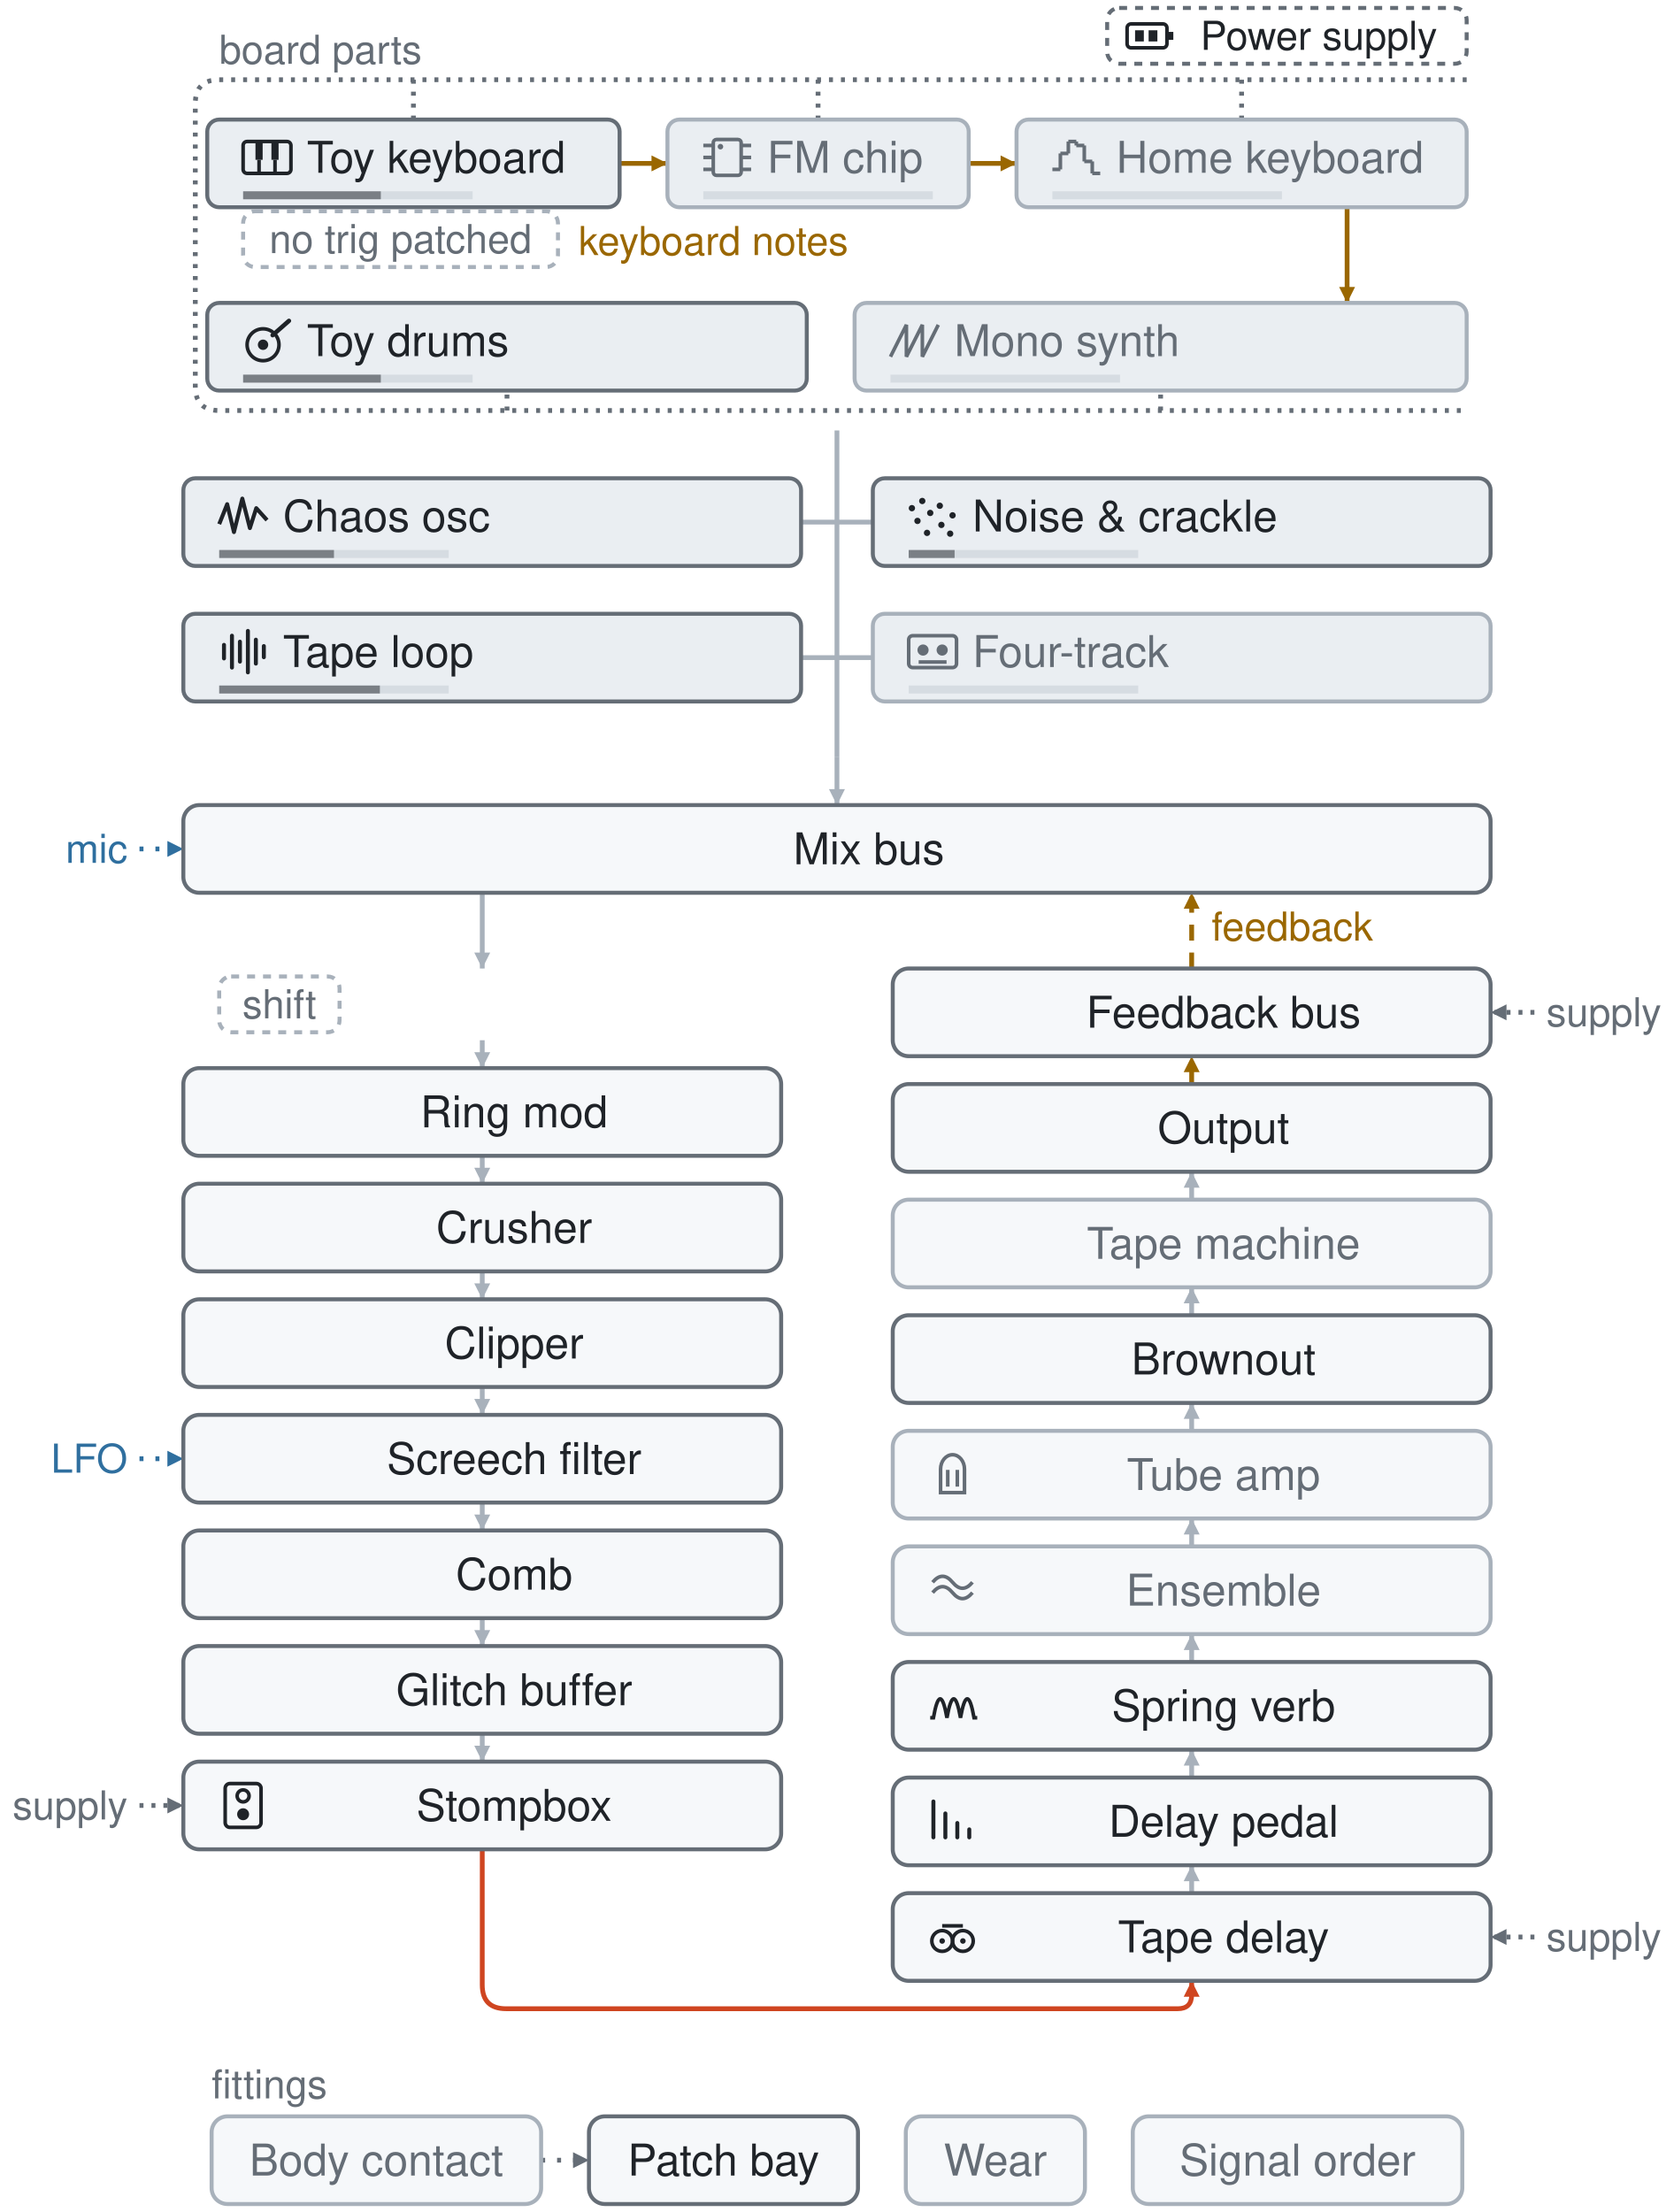
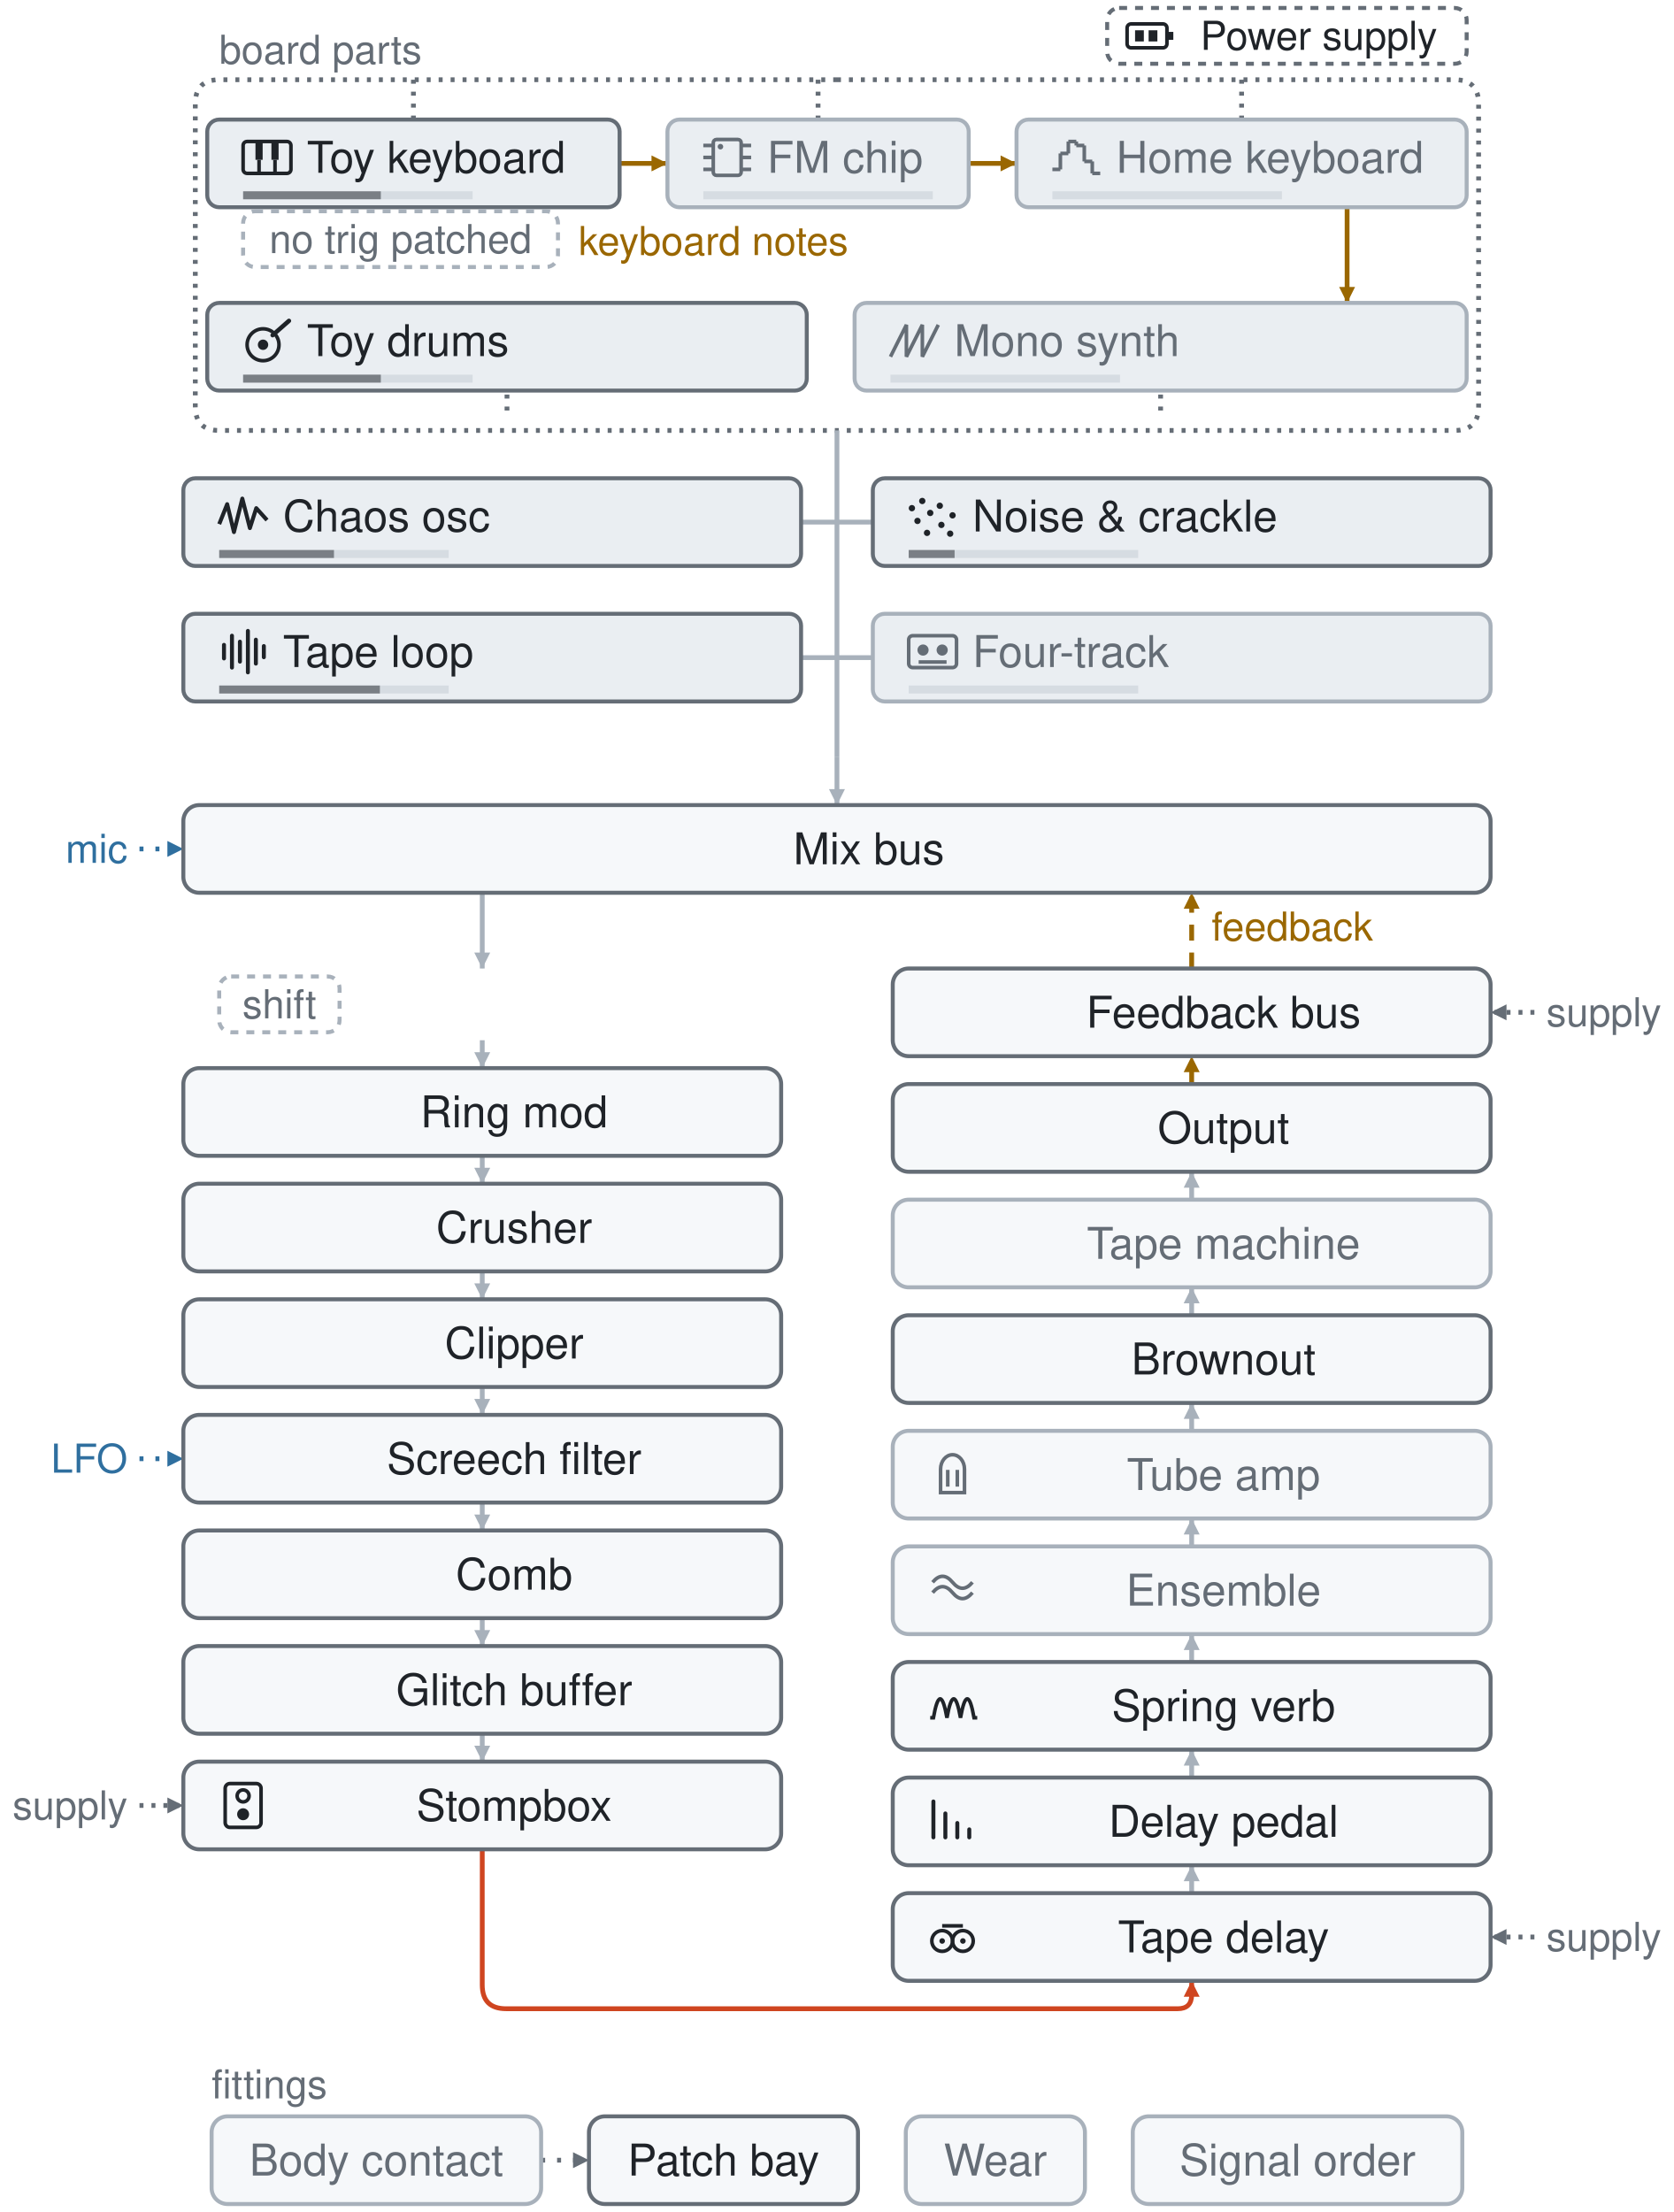
<svg xmlns="http://www.w3.org/2000/svg" viewBox="0 0 420 555" width="420" height="555" font-family="Helvetica, Arial, sans-serif">
  <g class="wire" data-wire="rail">
-     <path class="line" d="M 368 20 L 55 20 Q 49 20 49 26 L 49 97 Q 49 103 55 103 L 368 103" fill="none" stroke="#656d76" stroke-width="1.2" stroke-dasharray="1 2" />
+     <path class="line" d="M 210 20 L 365 20 Q 371 20 371 26 L 371 102 Q 371 108 365 108 L 55 108 Q 49 108 49 102 L 49 26 Q 49 20 55 20 L 210 20" fill="none" stroke="#656d76" stroke-width="1.2" stroke-dasharray="1 2" />
    <path class="head" d="" fill="#656d76" />
  </g>
  <g class="wire" data-wire="rail-Toy_keyboard">
    <path class="line" d="M 103.73 20 L 103.73 30" fill="none" stroke="#656d76" stroke-width="1.2" stroke-dasharray="1 2" />
    <path class="head" d="" fill="#656d76" />
  </g>
  <g class="wire" data-wire="rail-Toy_drums">
    <path class="line" d="M 127.21 103 L 127.21 98" fill="none" stroke="#656d76" stroke-width="1.2" stroke-dasharray="1 2" />
    <path class="head" d="" fill="#656d76" />
  </g>
  <g class="wire" data-wire="rail-FM_chip">
    <path class="line" d="M 205.26 20 L 205.26 30" fill="none" stroke="#656d76" stroke-width="1.2" stroke-dasharray="1 2" />
    <path class="head" d="" fill="#656d76" />
  </g>
  <g class="wire" data-wire="rail-Home_keyboard">
    <path class="line" d="M 311.53 20 L 311.53 30" fill="none" stroke="#656d76" stroke-width="1.2" stroke-dasharray="1 2" />
    <path class="head" d="" fill="#656d76" />
  </g>
  <g class="wire" data-wire="rail-Mono_synth">
    <path class="line" d="M 291.21 103 L 291.21 98" fill="none" stroke="#656d76" stroke-width="1.2" stroke-dasharray="1 2" />
    <path class="head" d="" fill="#656d76" />
  </g>
  <g class="wire" data-wire="key-line">
    <path class="line" d="M 155.47 41 L 167.47 41" fill="none" stroke="#9a6700" stroke-width="1.2" />
    <path class="head" d="M 167.47 41 L 163.47 43 L 163.47 39 Z" fill="#9a6700" />
    <text x="179" y="64" fill="#9a6700" font-size="10" text-anchor="middle">keyboard notes</text>
  </g>
  <g class="wire" data-wire="key-line-pcm">
    <path class="line" d="M 243.06 41 L 255.06 41" fill="none" stroke="#9a6700" stroke-width="1.2" />
    <path class="head" d="M 255.06 41 L 251.06 43 L 251.06 39 Z" fill="#9a6700" />
  </g>
  <g class="wire" data-wire="key-line-mono">
    <path class="line" d="M 338 52 L 338 76" fill="none" stroke="#9a6700" stroke-width="1.2" />
    <path class="head" d="M 338 76 L 336 72 L 340 72 Z" fill="#9a6700" />
  </g>
  <g class="wire" data-wire="board-out">
    <path class="line" d="M 210 108 L 210 190" fill="none" stroke="#a8b1bb" stroke-width="1.2" />
    <path class="head" d="" fill="#a8b1bb" />
  </g>
  <g class="wire" data-wire="Chaos_osc-out">
    <path class="line" d="M 201 131 L 210 131" fill="none" stroke="#a8b1bb" stroke-width="1.2" />
    <path class="head" d="" fill="#a8b1bb" />
  </g>
  <g class="wire" data-wire="Noise_crackle-out">
    <path class="line" d="M 219 131 L 210 131" fill="none" stroke="#a8b1bb" stroke-width="1.2" />
    <path class="head" d="" fill="#a8b1bb" />
  </g>
  <g class="wire" data-wire="Tape_loop-out">
    <path class="line" d="M 201 165 L 210 165" fill="none" stroke="#a8b1bb" stroke-width="1.2" />
    <path class="head" d="" fill="#a8b1bb" />
  </g>
  <g class="wire" data-wire="Four_track-out">
    <path class="line" d="M 219 165 L 210 165" fill="none" stroke="#a8b1bb" stroke-width="1.2" />
    <path class="head" d="" fill="#a8b1bb" />
  </g>
  <g class="wire" data-wire="collect-mix">
    <path class="line" d="M 210 190 L 210 202" fill="none" stroke="#a8b1bb" stroke-width="1.2" />
    <path class="head" d="M 210 202 L 208 198 L 212 198 Z" fill="#a8b1bb" />
  </g>
  <g class="wire" data-wire="mix-path">
    <path class="line" d="M 121 224 L 121 243" fill="none" stroke="#a8b1bb" stroke-width="1.2" />
    <path class="head" d="M 121 243 L 119 239 L 123 239 Z" fill="#a8b1bb" />
  </g>
  <g class="wire" data-wire="rack-Ring_mod">
    <path class="line" d="M 121 261 L 121 268" fill="none" stroke="#a8b1bb" stroke-width="1.2" />
    <path class="head" d="M 121 268 L 119 264 L 123 264 Z" fill="#a8b1bb" />
  </g>
  <g class="wire" data-wire="Ring_mod-Crusher">
    <path class="line" d="M 121 290 L 121 297" fill="none" stroke="#a8b1bb" stroke-width="1.2" />
    <path class="head" d="M 121 297 L 119 293 L 123 293 Z" fill="#a8b1bb" />
  </g>
  <g class="wire" data-wire="Crusher-Clipper">
    <path class="line" d="M 121 319 L 121 326" fill="none" stroke="#a8b1bb" stroke-width="1.2" />
    <path class="head" d="M 121 326 L 119 322 L 123 322 Z" fill="#a8b1bb" />
  </g>
  <g class="wire" data-wire="Clipper-Screech_filter">
    <path class="line" d="M 121 348 L 121 355" fill="none" stroke="#a8b1bb" stroke-width="1.2" />
    <path class="head" d="M 121 355 L 119 351 L 123 351 Z" fill="#a8b1bb" />
  </g>
  <g class="wire" data-wire="Screech_filter-Comb">
    <path class="line" d="M 121 377 L 121 384" fill="none" stroke="#a8b1bb" stroke-width="1.2" />
    <path class="head" d="M 121 384 L 119 380 L 123 380 Z" fill="#a8b1bb" />
  </g>
  <g class="wire" data-wire="Comb-Glitch_buffer">
    <path class="line" d="M 121 406 L 121 413" fill="none" stroke="#a8b1bb" stroke-width="1.2" />
    <path class="head" d="M 121 413 L 119 409 L 123 409 Z" fill="#a8b1bb" />
  </g>
  <g class="wire" data-wire="Glitch_buffer-Stompbox">
    <path class="line" d="M 121 435 L 121 442" fill="none" stroke="#a8b1bb" stroke-width="1.2" />
    <path class="head" d="M 121 442 L 119 438 L 123 438 Z" fill="#a8b1bb" />
  </g>
  <g class="wire" data-wire="Tape_delay-Delay_pedal">
    <path class="line" d="M 299 475 L 299 468" fill="none" stroke="#a8b1bb" stroke-width="1.2" />
    <path class="head" d="M 299 468 L 301 472 L 297 472 Z" fill="#a8b1bb" />
  </g>
  <g class="wire" data-wire="Delay_pedal-Spring_verb">
    <path class="line" d="M 299 446 L 299 439" fill="none" stroke="#a8b1bb" stroke-width="1.2" />
    <path class="head" d="M 299 439 L 301 443 L 297 443 Z" fill="#a8b1bb" />
  </g>
  <g class="wire" data-wire="Spring_verb-Ensemble">
    <path class="line" d="M 299 417 L 299 410" fill="none" stroke="#a8b1bb" stroke-width="1.2" />
    <path class="head" d="M 299 410 L 301 414 L 297 414 Z" fill="#a8b1bb" />
  </g>
  <g class="wire" data-wire="Ensemble-Tube_amp">
    <path class="line" d="M 299 388 L 299 381" fill="none" stroke="#a8b1bb" stroke-width="1.2" />
    <path class="head" d="M 299 381 L 301 385 L 297 385 Z" fill="#a8b1bb" />
  </g>
  <g class="wire" data-wire="Tube_amp-Brownout">
    <path class="line" d="M 299 359 L 299 352" fill="none" stroke="#a8b1bb" stroke-width="1.2" />
    <path class="head" d="M 299 352 L 301 356 L 297 356 Z" fill="#a8b1bb" />
  </g>
  <g class="wire" data-wire="Brownout-Tape_machine">
    <path class="line" d="M 299 330 L 299 323" fill="none" stroke="#a8b1bb" stroke-width="1.2" />
    <path class="head" d="M 299 323 L 301 327 L 297 327 Z" fill="#a8b1bb" />
  </g>
  <g class="wire" data-wire="Tape_machine-Output">
    <path class="line" d="M 299 301 L 299 294" fill="none" stroke="#a8b1bb" stroke-width="1.2" />
    <path class="head" d="M 299 294 L 301 298 L 297 298 Z" fill="#a8b1bb" />
  </g>
  <g class="wire" data-wire="fold">
    <path class="line" d="M 121 464 L 121 498 Q 121 504 127 504 L 295.5 504 Q 299 504 299 500.5 L 299 497" fill="none" stroke="#cf4520" stroke-width="1.2" />
    <path class="head" d="M 299 497 L 301 501 L 297 501 Z" fill="#cf4520" />
  </g>
  <g class="wire" data-wire="fb-out">
    <path class="line" d="M 299 272 L 299 265" fill="none" stroke="#9a6700" stroke-width="1.2" stroke-dasharray="4 3" />
    <path class="head" d="M 299 265 L 301 269 L 297 269 Z" fill="#9a6700" />
  </g>
  <g class="wire" data-wire="fb-home">
    <path class="line" d="M 299 243 L 299 224" fill="none" stroke="#9a6700" stroke-width="1.2" stroke-dasharray="4 3" />
    <path class="head" d="M 299 224 L 301 228 L 297 228 Z" fill="#9a6700" />
    <text x="304" y="236" fill="#9a6700" font-size="10" text-anchor="start">feedback</text>
  </g>
  <g class="wire" data-wire="pad-bay">
    <path class="line" d="M 135.78 542 L 147.78 542" fill="none" stroke="#656d76" stroke-width="1.2" stroke-dasharray="1 3" />
    <path class="head" d="M 147.78 542 L 143.78 544 L 143.78 540 Z" fill="#656d76" />
  </g>
  <g class="wire" data-wire="mic-wire">
    <path class="line" d="M 35 213 L 46 213" fill="none" stroke="#2f6f9f" stroke-width="1.2" stroke-dasharray="1 3" />
    <path class="head" d="M 46 213 L 42 215 L 42 211 Z" fill="#2f6f9f" />
  </g>
  <g class="wire" data-wire="rail-Feedback_bus-wire">
    <path class="line" d="M 385 254 L 374 254" fill="none" stroke="#656d76" stroke-width="1.2" stroke-dasharray="1 2" />
    <path class="head" d="M 374 254 L 378 252 L 378 256 Z" fill="#656d76" />
  </g>
  <g class="wire" data-wire="wire0-wire">
    <path class="line" d="M 35 366 L 46 366" fill="none" stroke="#2f6f9f" stroke-width="1.2" stroke-dasharray="1 3" />
    <path class="head" d="M 46 366 L 42 368 L 42 364 Z" fill="#2f6f9f" />
  </g>
  <g class="wire" data-wire="rail-Stompbox-wire">
    <path class="line" d="M 35 453 L 46 453" fill="none" stroke="#656d76" stroke-width="1.2" stroke-dasharray="1 2" />
    <path class="head" d="M 46 453 L 42 455 L 42 451 Z" fill="#656d76" />
  </g>
  <g class="wire" data-wire="rail-Tape_delay-wire">
    <path class="line" d="M 385 486 L 374 486" fill="none" stroke="#656d76" stroke-width="1.2" stroke-dasharray="1 2" />
    <path class="head" d="M 374 486 L 378 484 L 378 488 Z" fill="#656d76" />
  </g>
  <g class="node">
    <text x="55" y="16" fill="#656d76" font-size="10" text-anchor="start">board parts</text>
  </g>
  <g class="node">
    <rect class="box" x="52" y="30" width="103.467" height="22" rx="3" fill="#eaeef2" stroke="#656d76" stroke-width="1" />
    <g class="glyph">
      <rect x="61" y="35.5" width="12" height="8" rx="1" fill="none" stroke="#1f2328" stroke-width="0.9" />
      <path d="M 65 40.1 V 43.5 M 69 40.1 V 43.5" stroke="#1f2328" stroke-width="0.9" />
      <rect x="64.1" y="35.5" width="1.8" height="4.6" fill="#1f2328" />
      <rect x="68.1" y="35.5" width="1.8" height="4.6" fill="#1f2328" />
    </g>
    <text x="77" y="43.35" fill="#1f2328" font-size="11" text-anchor="start">Toy keyboard</text>
    <rect x="61" y="48" width="57.592" height="2" fill="#a8b1bb" fill-opacity="0.3" />
    <rect x="61" y="48" width="34.555" height="2" fill="#1f2328" fill-opacity="0.5" />
  </g>
  <g class="node">
    <rect class="box" x="52" y="76" width="150.427" height="22" rx="3" fill="#eaeef2" stroke="#656d76" stroke-width="1" />
    <g class="glyph">
      <circle cx="66" cy="86.5" r="4" fill="none" stroke="#1f2328" stroke-width="0.9" />
      <circle cx="66" cy="86.5" r="1.3" fill="#1f2328" />
      <path d="M 72.5 80.5 L 68.4 84.1" stroke="#1f2328" stroke-width="1.1" stroke-linecap="round" />
    </g>
    <text x="77" y="89.35" fill="#1f2328" font-size="11" text-anchor="start">Toy drums</text>
    <rect x="61" y="94" width="57.592" height="2" fill="#a8b1bb" fill-opacity="0.3" />
    <rect x="61" y="94" width="34.555" height="2" fill="#1f2328" fill-opacity="0.5" />
  </g>
  <g class="node">
    <rect class="box" x="167.467" y="30" width="75.592" height="22" rx="3" fill="#eaeef2" stroke="#a8b1bb" stroke-width="1" />
    <g class="glyph">
      <rect x="178.967" y="35" width="7" height="9" rx="0.8" fill="none" stroke="#656d76" stroke-width="0.9" />
      <path d="M 176.467 36.5 h 2.5 M 185.967 36.5 h 2.5 M 176.467 39.5 h 2.5 M 185.967 39.5 h 2.5 M 176.467 42.5 h 2.5 M 185.967 42.5 h 2.5" stroke="#656d76" stroke-width="0.9" />
      <circle cx="180.767" cy="36.8" r="0.7" fill="#656d76" />
    </g>
    <text x="192.467" y="43.35" fill="#656d76" font-size="11" text-anchor="start">FM chip</text>
    <rect x="176.467" y="48" width="57.592" height="2" fill="#a8b1bb" fill-opacity="0.3" />
  </g>
  <g class="node">
    <rect class="box" x="255.058" y="30" width="112.942" height="22" rx="3" fill="#eaeef2" stroke="#a8b1bb" stroke-width="1" />
    <g class="glyph">
      <path d="M 264.058 42.5 h 2 M 266.058 38.5 h 2 M 268.058 35.5 h 2 M 270.058 36.5 h 2 M 272.058 40.5 h 2 M 274.058 43.5 h 2 M 266.058 42.5 V 38.5 M 268.058 38.5 V 35.5 M 270.058 35.5 V 36.5 M 272.058 36.5 V 40.5 M 274.058 40.5 V 43.5" fill="none" stroke="#656d76" stroke-width="0.9" stroke-linejoin="miter" />
    </g>
    <text x="280.058" y="43.35" fill="#656d76" font-size="11" text-anchor="start">Home keyboard</text>
    <rect x="264.058" y="48" width="57.592" height="2" fill="#a8b1bb" fill-opacity="0.3" />
  </g>
  <g class="node">
    <rect class="box" x="214.427" y="76" width="153.573" height="22" rx="3" fill="#eaeef2" stroke="#a8b1bb" stroke-width="1" />
    <g class="glyph">
      <path d="M 223.427 89.5 L 227.427 81.5 V 89.5 L 231.427 81.5 V 89.5 L 235.427 81.5" fill="none" stroke="#656d76" stroke-width="0.9" stroke-linejoin="miter" />
    </g>
    <text x="239.427" y="89.35" fill="#656d76" font-size="11" text-anchor="start">Mono synth</text>
    <rect x="223.427" y="94" width="57.592" height="2" fill="#a8b1bb" fill-opacity="0.3" />
  </g>
  <g class="node">
    <rect class="box" x="46" y="120" width="155" height="22" rx="3" fill="#eaeef2" stroke="#656d76" stroke-width="1" />
    <g class="glyph">
      <path d="M 55 131.5 L 57 126.5 L 58.7 133.5 L 60.8 125.1 L 62.7 132.5 L 64.3 127.5 L 67 130.5" fill="none" stroke="#1f2328" stroke-width="1" stroke-linejoin="round" />
    </g>
    <text x="71" y="133.35" fill="#1f2328" font-size="11" text-anchor="start">Chaos osc</text>
    <rect x="55" y="138" width="57.592" height="2" fill="#a8b1bb" fill-opacity="0.3" />
    <rect x="55" y="138" width="28.796" height="2" fill="#1f2328" fill-opacity="0.5" />
  </g>
  <g class="node">
    <rect class="box" x="219" y="120" width="155" height="22" rx="3" fill="#eaeef2" stroke="#656d76" stroke-width="1" />
    <g class="glyph">
      <path d="M 228.8 126.7 a 0.8 0.8 0 1 0 0.01 0 M 231.4 124.9 a 0.8 0.8 0 1 0 0.01 0 M 230.2 129.9 a 0.8 0.8 0 1 0 0.01 0 M 233.4 127.9 a 0.8 0.8 0 1 0 0.01 0 M 232.6 132.9 a 0.8 0.8 0 1 0 0.01 0 M 235.8 126.1 a 0.8 0.8 0 1 0 0.01 0 M 236.2 130.9 a 0.8 0.8 0 1 0 0.01 0 M 239 128.5 a 0.8 0.8 0 1 0 0.01 0 M 238.4 133.1 a 0.8 0.8 0 1 0 0.01 0" fill="#1f2328" />
    </g>
    <text x="244" y="133.35" fill="#1f2328" font-size="11" text-anchor="start">Noise &amp; crackle</text>
    <rect x="228" y="138" width="57.592" height="2" fill="#a8b1bb" fill-opacity="0.3" />
    <rect x="228" y="138" width="11.518" height="2" fill="#1f2328" fill-opacity="0.5" />
  </g>
  <g class="node">
    <rect class="box" x="46" y="154" width="155" height="22" rx="3" fill="#eaeef2" stroke="#656d76" stroke-width="1" />
    <g class="glyph">
      <path d="M 56.2 161.8 v 3.4 M 58.2 159.5 v 8 M 60.2 161 v 5 M 62.2 158.3 v 10.4 M 64.2 160.5 v 6 M 66.2 162.1 v 2.8" stroke="#1f2328" stroke-width="1" stroke-linecap="round" />
    </g>
    <text x="71" y="167.35" fill="#1f2328" font-size="11" text-anchor="start">Tape loop</text>
    <rect x="55" y="172" width="57.592" height="2" fill="#a8b1bb" fill-opacity="0.3" />
    <rect x="55" y="172" width="40.314" height="2" fill="#1f2328" fill-opacity="0.5" />
  </g>
  <g class="node">
    <rect class="box" x="219" y="154" width="155" height="22" rx="3" fill="#eaeef2" stroke="#a8b1bb" stroke-width="1" />
    <g class="glyph">
      <rect x="228" y="159.5" width="12" height="8" rx="1" fill="none" stroke="#656d76" stroke-width="0.9" />
      <circle cx="231.6" cy="163.1" r="1.4" fill="#656d76" />
      <circle cx="236.4" cy="163.1" r="1.4" fill="#656d76" />
      <path d="M 230.5 166.1 h 7" stroke="#656d76" stroke-width="0.9" />
    </g>
    <text x="244" y="167.35" fill="#656d76" font-size="11" text-anchor="start">Four-track</text>
    <rect x="228" y="172" width="57.592" height="2" fill="#a8b1bb" fill-opacity="0.3" />
  </g>
  <g class="node">
    <rect class="box" x="46" y="202" width="328" height="22" rx="4" fill="#f6f8fa" stroke="#656d76" stroke-width="1" />
    <text x="218" y="216.85" fill="#1f2328" font-size="11" text-anchor="middle">Mix bus</text>
  </g>
  <g class="node" />
  <g class="node">
    <rect class="box" x="46" y="268" width="150" height="22" rx="4" fill="#f6f8fa" stroke="#656d76" stroke-width="1" />
    <text x="129" y="282.85" fill="#1f2328" font-size="11" text-anchor="middle">Ring mod</text>
  </g>
  <g class="node">
    <rect class="box" x="46" y="297" width="150" height="22" rx="4" fill="#f6f8fa" stroke="#656d76" stroke-width="1" />
    <text x="129" y="311.85" fill="#1f2328" font-size="11" text-anchor="middle">Crusher</text>
  </g>
  <g class="node">
    <rect class="box" x="46" y="326" width="150" height="22" rx="4" fill="#f6f8fa" stroke="#656d76" stroke-width="1" />
    <text x="129" y="340.85" fill="#1f2328" font-size="11" text-anchor="middle">Clipper</text>
  </g>
  <g class="node">
    <rect class="box" x="46" y="355" width="150" height="22" rx="4" fill="#f6f8fa" stroke="#656d76" stroke-width="1" />
    <text x="129" y="369.85" fill="#1f2328" font-size="11" text-anchor="middle">Screech filter</text>
  </g>
  <g class="node">
    <rect class="box" x="46" y="384" width="150" height="22" rx="4" fill="#f6f8fa" stroke="#656d76" stroke-width="1" />
    <text x="129" y="398.85" fill="#1f2328" font-size="11" text-anchor="middle">Comb</text>
  </g>
  <g class="node">
    <rect class="box" x="46" y="413" width="150" height="22" rx="4" fill="#f6f8fa" stroke="#656d76" stroke-width="1" />
    <text x="129" y="427.85" fill="#1f2328" font-size="11" text-anchor="middle">Glitch buffer</text>
  </g>
  <g class="node">
    <rect class="box" x="46" y="442" width="150" height="22" rx="4" fill="#f6f8fa" stroke="#656d76" stroke-width="1" />
    <g class="glyph">
      <rect x="56.5" y="447.5" width="9" height="11" rx="1.2" fill="none" stroke="#1f2328" stroke-width="0.9" />
      <circle cx="61" cy="450.6" r="1.5" fill="none" stroke="#1f2328" stroke-width="0.9" />
      <circle cx="61" cy="455.2" r="1.5" fill="#1f2328" />
    </g>
    <text x="129" y="456.85" fill="#1f2328" font-size="11" text-anchor="middle">Stompbox</text>
  </g>
  <g class="node">
    <rect class="box" x="224" y="475" width="150" height="22" rx="4" fill="#f6f8fa" stroke="#656d76" stroke-width="1" />
    <g class="glyph">
      <circle cx="236.4" cy="487" r="2.6" fill="none" stroke="#1f2328" stroke-width="0.9" />
      <circle cx="236.4" cy="487" r="0.7" fill="#1f2328" />
      <circle cx="241.6" cy="487" r="2.6" fill="none" stroke="#1f2328" stroke-width="0.9" />
      <circle cx="241.6" cy="487" r="0.7" fill="#1f2328" />
      <path d="M 236.4 483.2 H 241.6" stroke="#1f2328" stroke-width="0.9" />
    </g>
    <text x="307" y="489.85" fill="#1f2328" font-size="11" text-anchor="middle">Tape delay</text>
  </g>
  <g class="node">
    <rect class="box" x="224" y="446" width="150" height="22" rx="4" fill="#f6f8fa" stroke="#656d76" stroke-width="1" />
    <g class="glyph">
      <path d="M 234.2 461 v -9 M 237.2 461 v -6 M 240.2 461 v -3.6 M 243.2 461 v -2" stroke="#1f2328" stroke-width="1" stroke-linecap="round" />
    </g>
    <text x="307" y="460.85" fill="#1f2328" font-size="11" text-anchor="middle">Delay pedal</text>
  </g>
  <g class="node">
    <rect class="box" x="224" y="417" width="150" height="22" rx="4" fill="#f6f8fa" stroke="#656d76" stroke-width="1" />
    <g class="glyph">
      <path d="M 233.4 431 h 0.8 q 1.7 -9.5 3.4 0 q 1.7 -9.5 3.4 0 q 1.7 -9.5 3.4 0 h 0.8" fill="none" stroke="#1f2328" stroke-width="0.9" />
    </g>
    <text x="307" y="431.85" fill="#1f2328" font-size="11" text-anchor="middle">Spring verb</text>
  </g>
  <g class="node">
    <rect class="box" x="224" y="388" width="150" height="22" rx="4" fill="#f6f8fa" stroke="#a8b1bb" stroke-width="1" />
    <g class="glyph">
      <path d="M 234 397 q 2.5 -3 5 0 q 2.5 3 5 0" fill="none" stroke="#656d76" stroke-width="0.9" />
      <path d="M 234 399.6 q 2.5 -3 5 0 q 2.5 3 5 0" fill="none" stroke="#656d76" stroke-width="0.9" />
    </g>
    <text x="307" y="402.85" fill="#656d76" font-size="11" text-anchor="middle">Ensemble</text>
  </g>
  <g class="node">
    <rect class="box" x="224" y="359" width="150" height="22" rx="4" fill="#f6f8fa" stroke="#a8b1bb" stroke-width="1" />
    <g class="glyph">
      <path d="M 236 374.5 V 368.6 a 3 3.6 0 0 1 6 0 V 374.5 z" fill="none" stroke="#656d76" stroke-width="0.9" />
      <path d="M 237.8 373 V 368.8 M 240.2 373 V 368.8" fill="none" stroke="#656d76" stroke-width="0.9" />
    </g>
    <text x="307" y="373.85" fill="#656d76" font-size="11" text-anchor="middle">Tube amp</text>
  </g>
  <g class="node">
    <rect class="box" x="224" y="330" width="150" height="22" rx="4" fill="#f6f8fa" stroke="#656d76" stroke-width="1" />
    <text x="307" y="344.85" fill="#1f2328" font-size="11" text-anchor="middle">Brownout</text>
  </g>
  <g class="node">
    <rect class="box" x="224" y="301" width="150" height="22" rx="4" fill="#f6f8fa" stroke="#a8b1bb" stroke-width="1" />
    <text x="307" y="315.85" fill="#656d76" font-size="11" text-anchor="middle">Tape machine</text>
  </g>
  <g class="node">
    <rect class="box" x="224" y="272" width="150" height="22" rx="4" fill="#f6f8fa" stroke="#656d76" stroke-width="1" />
    <text x="307" y="286.85" fill="#1f2328" font-size="11" text-anchor="middle">Output</text>
  </g>
  <g class="node">
    <rect class="box" x="224" y="243" width="150" height="22" rx="4" fill="#f6f8fa" stroke="#656d76" stroke-width="1" />
    <text x="307" y="257.85" fill="#1f2328" font-size="11" text-anchor="middle">Feedback bus</text>
  </g>
  <g class="node">
    <rect class="box" x="53.095" y="531" width="82.68" height="22" rx="4" fill="#f6f8fa" stroke="#a8b1bb" stroke-width="1" />
    <text x="94.435" y="545.85" fill="#656d76" font-size="11" text-anchor="middle">Body contact</text>
  </g>
  <g class="node">
    <rect class="box" x="147.775" y="531" width="67.5" height="22" rx="4" fill="#f6f8fa" stroke="#656d76" stroke-width="1" />
    <text x="181.525" y="545.85" fill="#1f2328" font-size="11" text-anchor="middle">Patch bay</text>
  </g>
  <g class="node">
    <rect class="box" x="227.275" y="531" width="44.95" height="22" rx="4" fill="#f6f8fa" stroke="#a8b1bb" stroke-width="1" />
    <text x="249.75" y="545.85" fill="#656d76" font-size="11" text-anchor="middle">Wear</text>
  </g>
  <g class="node">
    <rect class="box" x="284.225" y="531" width="82.68" height="22" rx="4" fill="#f6f8fa" stroke="#a8b1bb" stroke-width="1" />
    <text x="325.565" y="545.85" fill="#656d76" font-size="11" text-anchor="middle">Signal order</text>
  </g>
  <g class="node">
    <rect class="box" x="55" y="245" width="30.2" height="14" rx="3" fill="none" stroke="#a8b1bb" stroke-dasharray="2 2" />
    <text x="70.1" y="255.5" fill="#656d76" font-size="10" text-anchor="middle">shift</text>
  </g>
  <g class="node">
    <rect class="box" x="61" y="53" width="79" height="14" rx="3" fill="none" stroke="#a8b1bb" stroke-dasharray="2 2" />
    <text x="100.5" y="63.5" fill="#656d76" font-size="10" text-anchor="middle">no trig patched</text>
  </g>
  <g class="node rail-chip">
    <rect class="box" x="277.8" y="2" width="90.2" height="14" rx="3" fill="none" stroke="#656d76" stroke-dasharray="2 2" />
    <g class="glyph">
      <rect x="282.8" y="6" width="10" height="6" rx="1" fill="none" stroke="#1f2328" stroke-width="0.9" />
      <rect x="292.8" y="8" width="1.6" height="2" fill="#1f2328" />
      <rect x="284.8" y="7.6" width="2.2" height="2.8" fill="#1f2328" />
      <rect x="288.2" y="7.6" width="2.2" height="2.8" fill="#1f2328" />
    </g>
    <text x="330.9" y="12.5" fill="#1f2328" font-size="10" text-anchor="middle">Power supply</text>
  </g>
  <g class="tap">
    <text x="32" y="216.5" fill="#2f6f9f" font-size="10" text-anchor="end">mic</text>
  </g>
  <g class="tap">
    <text x="388" y="257.5" fill="#656d76" font-size="10" text-anchor="start">supply</text>
  </g>
  <g class="tap">
    <text x="32" y="369.5" fill="#2f6f9f" font-size="10" text-anchor="end">LFO</text>
  </g>
  <g class="tap">
    <text x="32" y="456.5" fill="#656d76" font-size="10" text-anchor="end">supply</text>
  </g>
  <g class="tap">
    <text x="388" y="489.5" fill="#656d76" font-size="10" text-anchor="start">supply</text>
  </g>
  <g class="tap">
    <text x="53.095" y="526.5" fill="#656d76" font-size="10" text-anchor="start">fittings</text>
  </g>
</svg>
